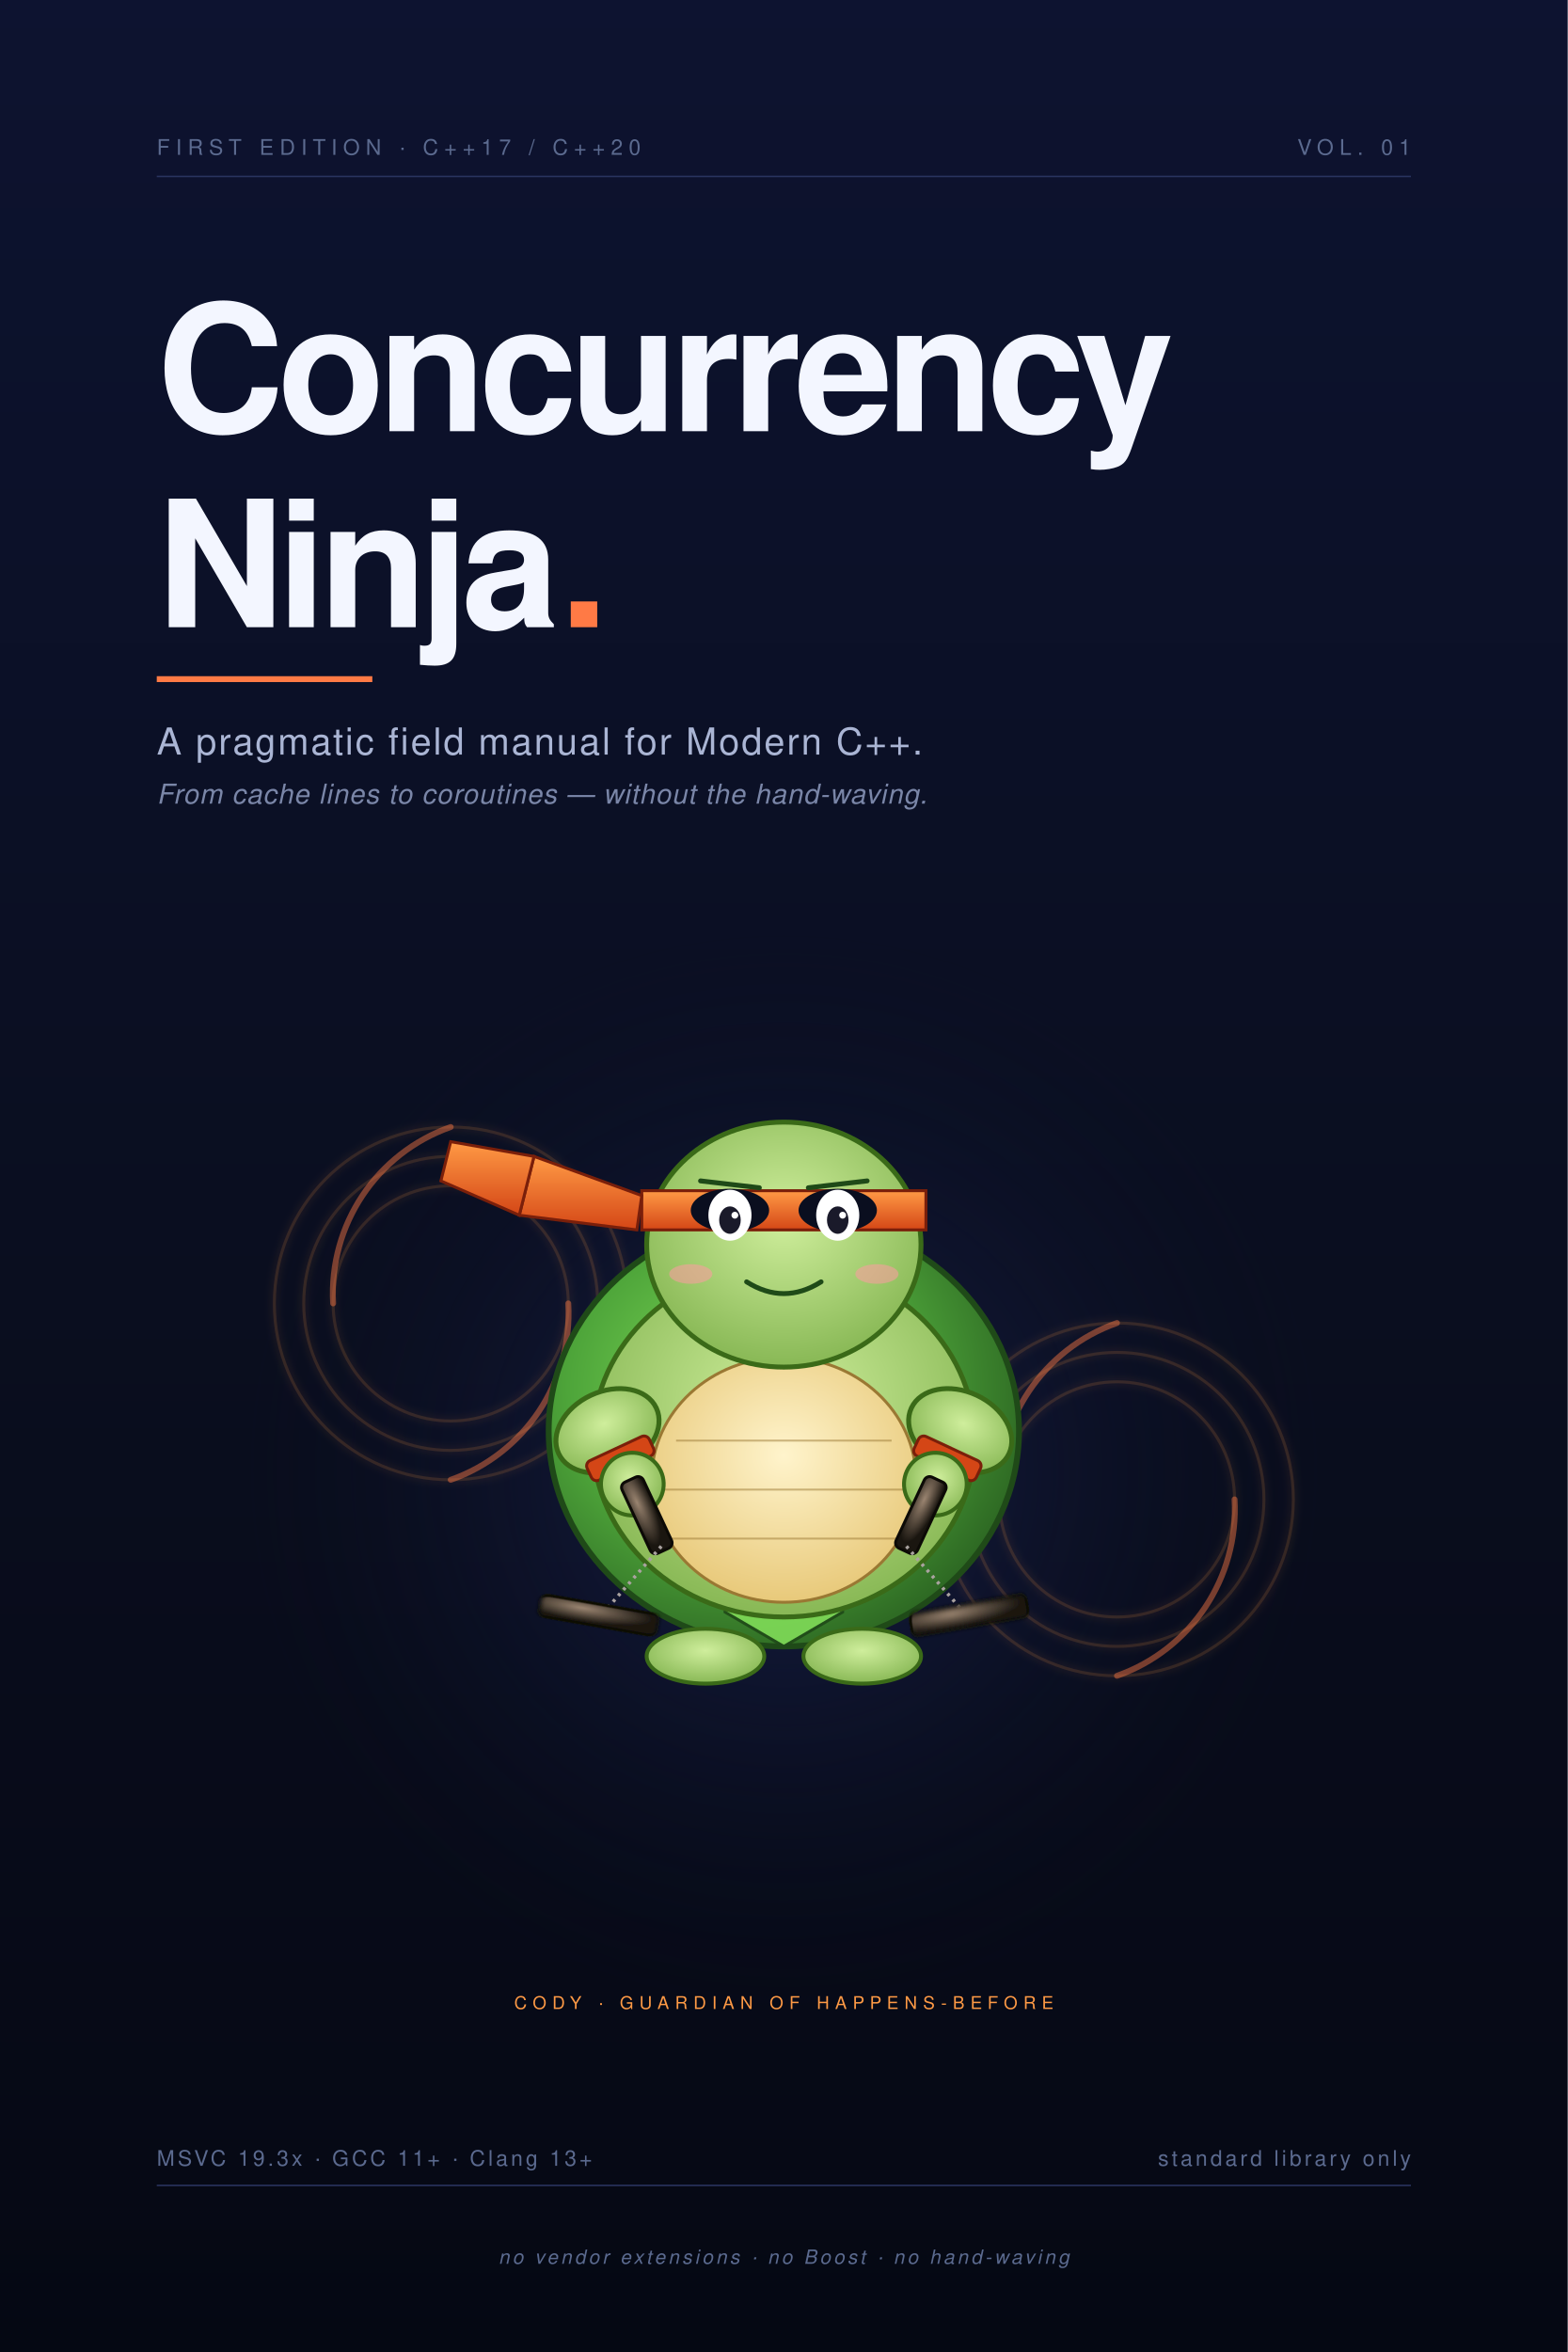
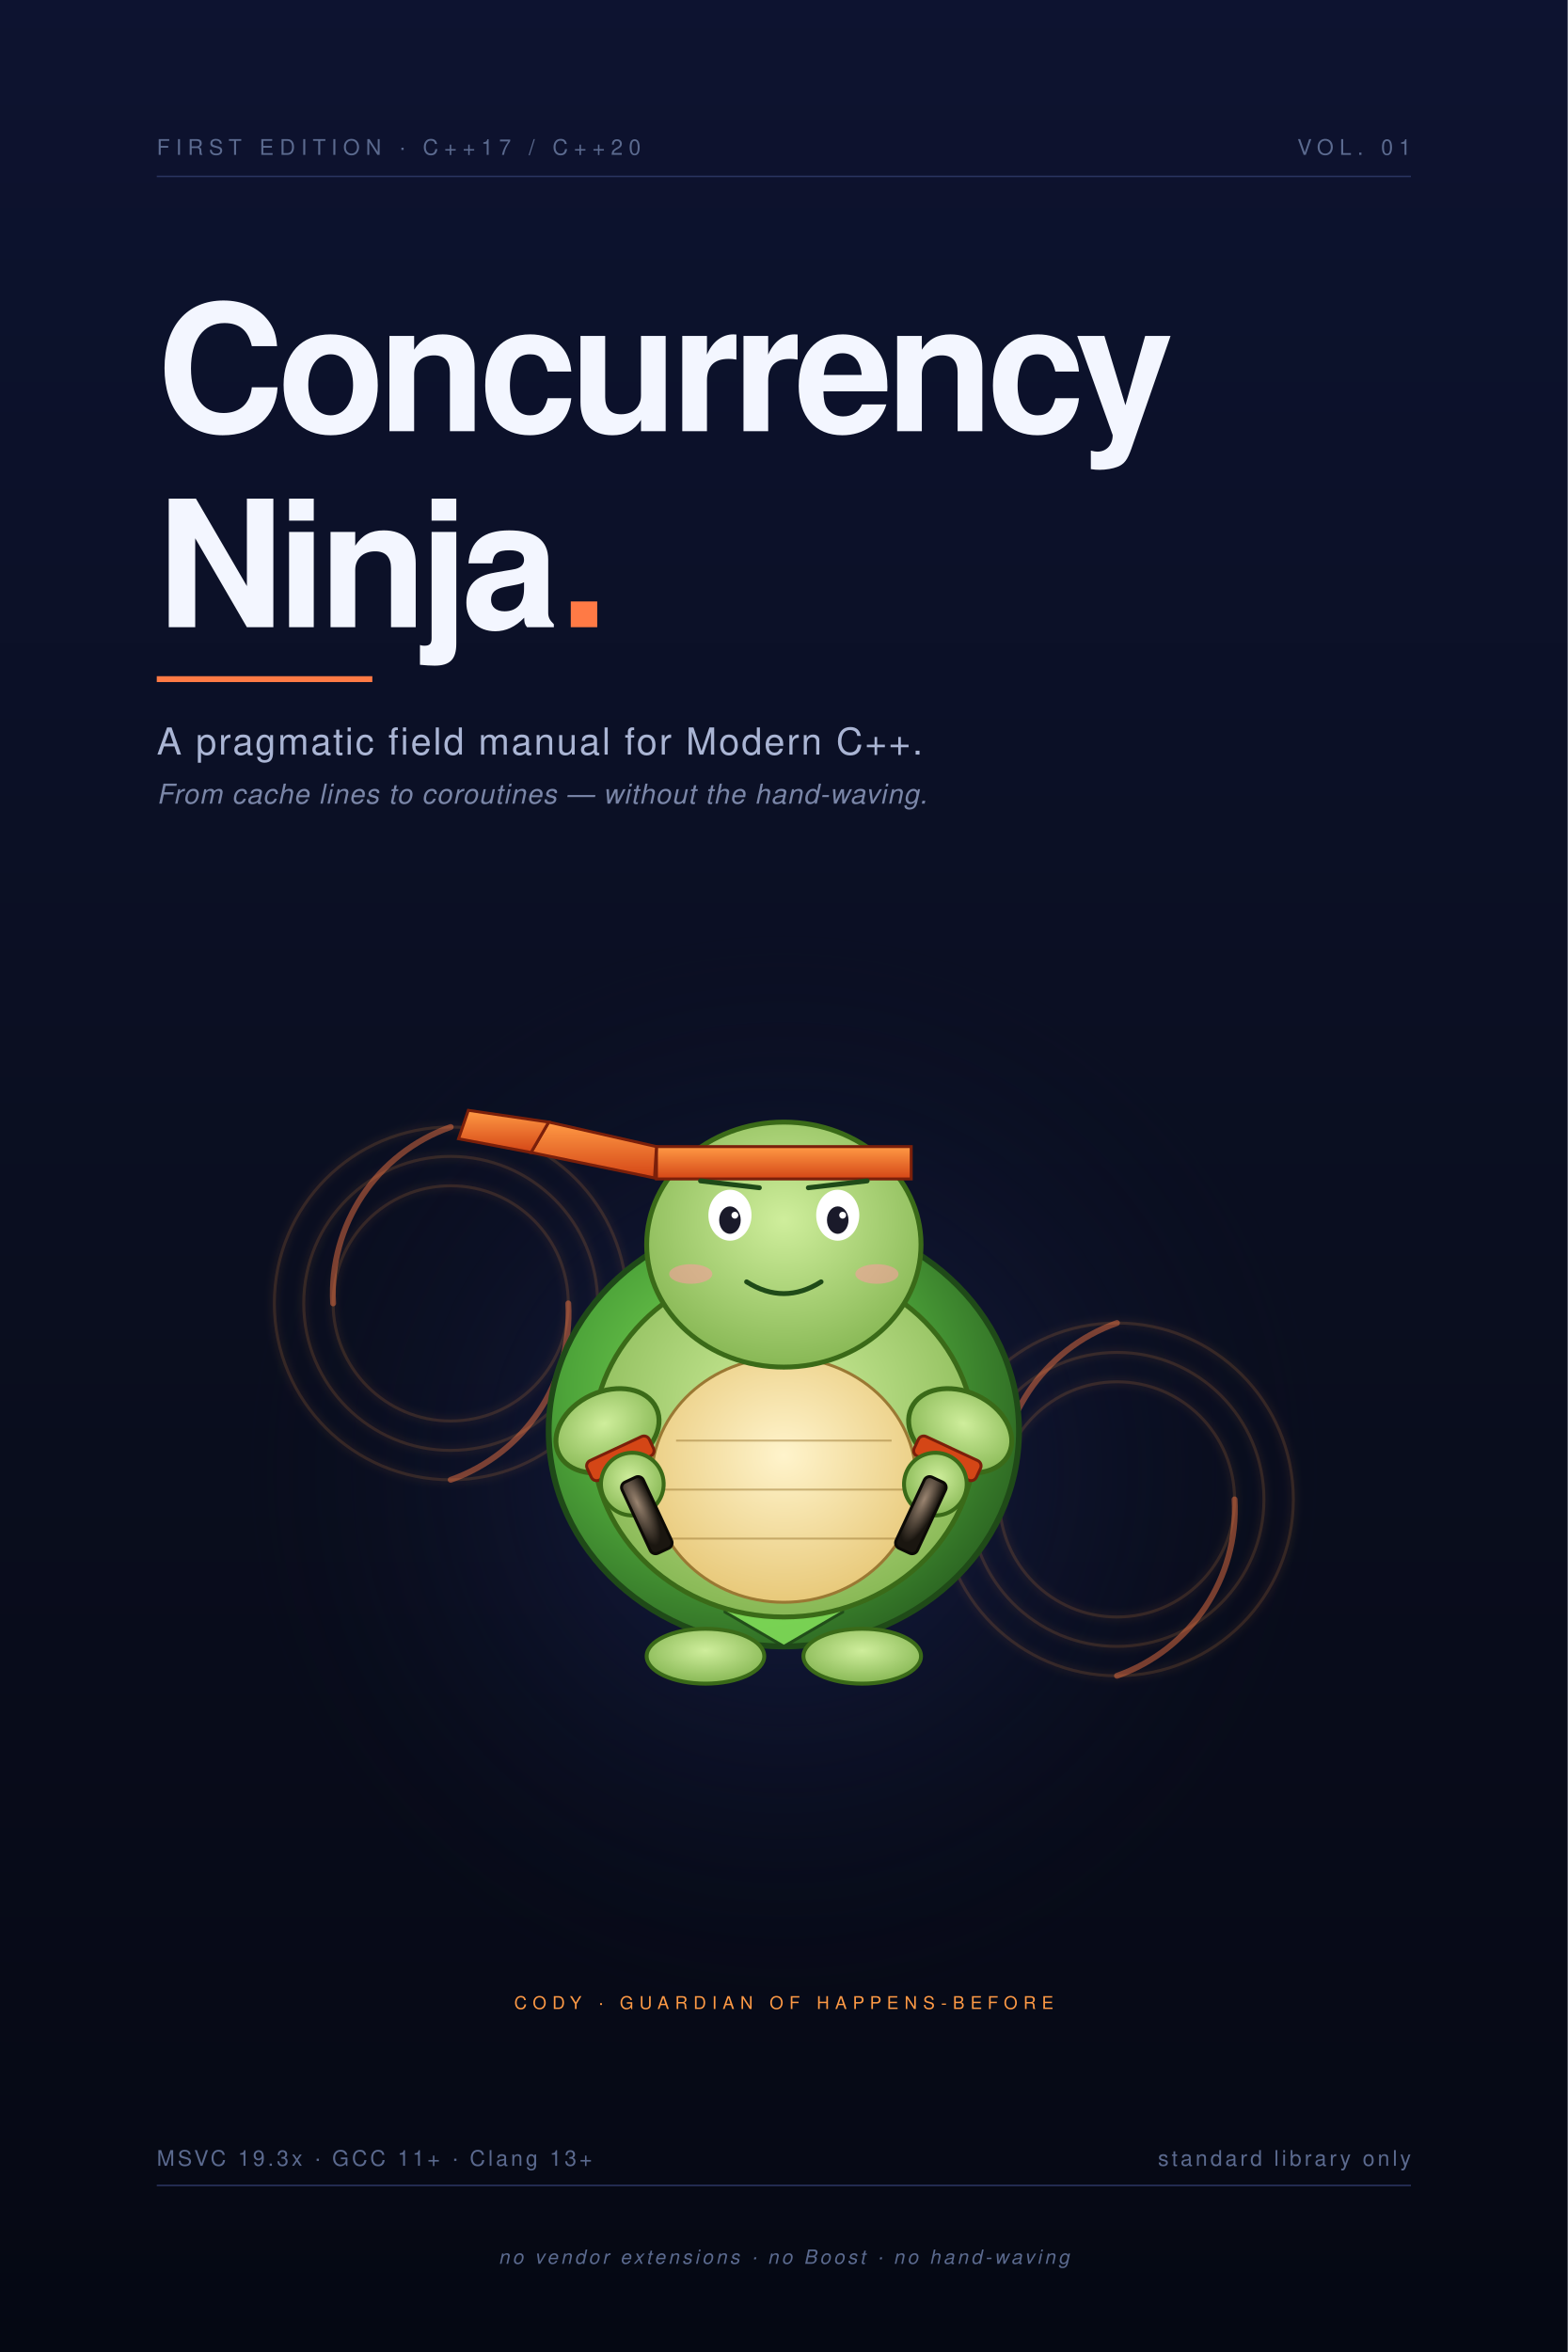
<svg xmlns="http://www.w3.org/2000/svg" width="1600" height="2400" viewBox="0 0 1600 2400">
  <defs>
    <linearGradient id="bg" x1="0" y1="0" x2="0" y2="1">
      <stop offset="0%" stop-color="#0d1330" />
      <stop offset="55%" stop-color="#0a0e1f" />
      <stop offset="100%" stop-color="#050813" />
    </linearGradient>
    <radialGradient id="spotlight" cx="50%" cy="50%" r="40%">
      <stop offset="0%" stop-color="#243070" stop-opacity="0.55" />
      <stop offset="100%" stop-color="#0a0e1f" stop-opacity="0" />
    </radialGradient>
    <radialGradient id="shellGrad" cx="40%" cy="40%" r="65%">
      <stop offset="0%" stop-color="#7ed957" />
      <stop offset="55%" stop-color="#4ea53a" />
      <stop offset="100%" stop-color="#2c6622" />
    </radialGradient>
    <radialGradient id="bodyGrad" cx="50%" cy="40%" r="60%">
      <stop offset="0%" stop-color="#cfee9c" />
      <stop offset="100%" stop-color="#88b855" />
    </radialGradient>
    <radialGradient id="bellyGrad" cx="50%" cy="40%" r="60%">
      <stop offset="0%" stop-color="#fff4cc" />
      <stop offset="100%" stop-color="#e8c97a" />
    </radialGradient>
    <linearGradient id="bandana" x1="0" y1="0" x2="0" y2="1">
      <stop offset="0%" stop-color="#ff9a45" />
      <stop offset="100%" stop-color="#d44616" />
    </linearGradient>
    <linearGradient id="chuck" x1="0" y1="0" x2="0" y2="1">
      <stop offset="0%" stop-color="#3a3024" />
      <stop offset="100%" stop-color="#1a1610" />
    </linearGradient>
    <radialGradient id="chuckShine" cx="35%" cy="30%" r="60%">
      <stop offset="0%" stop-color="#9a8470" />
      <stop offset="100%" stop-color="#1a1610" />
    </radialGradient>
    <filter id="softGlow" x="-30%" y="-30%" width="160%" height="160%">
      <feGaussianBlur stdDeviation="4" result="blur" />
      <feMerge>
        <feMergeNode in="blur" />
        <feMergeNode in="SourceGraphic" />
      </feMerge>
    </filter>
    <filter id="motionBlur" x="-20%" y="-20%" width="140%" height="140%">
      <feGaussianBlur stdDeviation="1.5" />
    </filter>
  </defs>
  <rect width="1600" height="2400" fill="url(#bg)" />
  <circle cx="800" cy="1500" r="700" fill="url(#spotlight)" />
  <line x1="160" y1="180" x2="1440" y2="180" stroke="#2a3460" stroke-width="1.5" />
  <text x="160" y="158" font-family="Helvetica, Arial, sans-serif" font-size="22" letter-spacing="6" fill="#5b6a8f">FIRST EDITION  ·  C++17 / C++20</text>
  <text x="1440" y="158" text-anchor="end" font-family="Helvetica, Arial, sans-serif" font-size="22" letter-spacing="6" fill="#5b6a8f">VOL. 01</text>
  <g font-family="Helvetica, Arial, sans-serif" fill="#f3f6ff">
    <text x="160" y="440" font-size="180" font-weight="900" letter-spacing="-7">Concurrency</text>
    <text x="160" y="640" font-size="180" font-weight="900" letter-spacing="-7">Ninja<tspan fill="#ff7a45">.</tspan>
    </text>
  </g>
  <rect x="160" y="690" width="220" height="6" fill="#ff7a45" />
  <text x="160" y="770" font-family="Helvetica, Arial, sans-serif" font-size="38" font-weight="300" letter-spacing="2" fill="#aab5d4">A pragmatic field manual for Modern C++.</text>
  <text x="160" y="820" font-family="Helvetica, Arial, sans-serif" font-size="28" font-weight="300" font-style="italic" letter-spacing="1" fill="#7a86a8">From cache lines to coroutines — without the hand-waving.</text>
  <g transform="translate(800,1430)">
    <g fill="none" stroke="#ff9a45" stroke-width="3" opacity="0.18" filter="url(#softGlow)">
      <circle cx="-340" cy="-100" r="180" />
      <circle cx="-340" cy="-100" r="150" />
      <circle cx="-340" cy="-100" r="120" />
      <circle cx="340" cy="100" r="180" />
      <circle cx="340" cy="100" r="150" />
      <circle cx="340" cy="100" r="120" />
    </g>
    <g fill="none" stroke="#ff7a45" stroke-width="6" opacity="0.45" stroke-linecap="round">
      <path d="M -460,-100 A 180,180 0 0,1 -340,-280" />
      <path d="M -220,-100 A 180,180 0 0,1 -340,80" />
      <path d="M 460,100 A 180,180 0 0,1 340,280" />
      <path d="M 220,100 A 180,180 0 0,1 340,-80" />
    </g>
    <g transform="translate(0,30)">
      <ellipse cx="0" cy="0" rx="240" ry="220" fill="url(#shellGrad)" stroke="#1f4a18" stroke-width="6" />
      <g fill="#7ed957" stroke="#1f4a18" stroke-width="3" opacity="0.92">
        <polygon points="0,-100 60,-65 60,5 0,40 -60,5 -60,-65" />
        <polygon points="100,-30 160,5 160,75 100,110 40,75 40,5" />
        <polygon points="-100,-30 -40,5 -40,75 -100,110 -160,75 -160,5" />
        <polygon points="0,80 60,115 60,185 0,220 -60,185 -60,115" />
      </g>
    </g>
    <ellipse cx="0" cy="40" rx="195" ry="180" fill="url(#bodyGrad)" stroke="#3a6a18" stroke-width="5" />
    <ellipse cx="0" cy="80" rx="135" ry="125" fill="url(#bellyGrad)" stroke="#9a7833" stroke-width="3" />
    <g stroke="#9a7833" stroke-width="2" fill="none" opacity="0.5">
      <line x1="-110" y1="40" x2="110" y2="40" />
      <line x1="-130" y1="90" x2="130" y2="90" />
      <line x1="-115" y1="140" x2="115" y2="140" />
    </g>
    <g transform="translate(-180,30) rotate(-25)">
      <ellipse cx="0" cy="0" rx="55" ry="40" fill="url(#bodyGrad)" stroke="#3a6a18" stroke-width="5" />
      <rect x="-35" y="20" width="70" height="22" rx="6" fill="#d44616" stroke="#7a1f0a" stroke-width="3" />
      <circle cx="0" cy="60" r="32" fill="url(#bodyGrad)" stroke="#3a6a18" stroke-width="4" />
      <rect x="-12" y="55" width="24" height="80" rx="6" fill="url(#chuckShine)" stroke="#0c0a06" stroke-width="3" />
-       <g fill="none" stroke="#aaa3a0" stroke-width="3.5" stroke-dasharray="3 5">
-         <line x1="0" y1="130" x2="-90" y2="170" />
-       </g>
-       <g filter="url(#motionBlur)">
-         <rect x="-150" y="155" width="120" height="22" rx="6" transform="rotate(35 -90 170)" fill="url(#chuckShine)" stroke="#0c0a06" stroke-width="3" />
-       </g>
    </g>
    <g transform="translate(180,30) rotate(25)">
      <ellipse cx="0" cy="0" rx="55" ry="40" fill="url(#bodyGrad)" stroke="#3a6a18" stroke-width="5" />
      <rect x="-35" y="20" width="70" height="22" rx="6" fill="#d44616" stroke="#7a1f0a" stroke-width="3" />
      <circle cx="0" cy="60" r="32" fill="url(#bodyGrad)" stroke="#3a6a18" stroke-width="4" />
      <rect x="-12" y="55" width="24" height="80" rx="6" fill="url(#chuckShine)" stroke="#0c0a06" stroke-width="3" />
-       <g fill="none" stroke="#aaa3a0" stroke-width="3.5" stroke-dasharray="3 5">
-         <line x1="0" y1="130" x2="90" y2="170" />
-       </g>
-       <g filter="url(#motionBlur)">
-         <rect x="30" y="155" width="120" height="22" rx="6" transform="rotate(-35 90 170)" fill="url(#chuckShine)" stroke="#0c0a06" stroke-width="3" />
-       </g>
    </g>
    <g transform="translate(0,-160)">
      <ellipse cx="0" cy="0" rx="140" ry="125" fill="url(#bodyGrad)" stroke="#3a6a18" stroke-width="5" />
-       <rect x="-145" y="-55" width="290" height="40" fill="url(#bandana)" stroke="#7a1f0a" stroke-width="3" />
-       <ellipse cx="-55" cy="-35" rx="40" ry="22" fill="#0a0e1f" />
-       <ellipse cx="55" cy="-35" rx="40" ry="22" fill="#0a0e1f" />
+       <rect x="-130" y="-100" width="260" height="33" fill="url(#bandana)" stroke="#7a1f0a" stroke-width="3" />
      <g fill="url(#bandana)" stroke="#7a1f0a" stroke-width="3">
-         <polygon points="-145,-50 -255,-90 -270,-30 -150,-15" />
-         <polygon points="-255,-90 -340,-105 -350,-65 -270,-30" />
+         <polygon points="-130,-100 -240,-125 -258,-94 -132,-68" />
+         <polygon points="-240,-125 -322,-137 -332,-108 -258,-94" />
      </g>
      <ellipse cx="-55" cy="-30" rx="22" ry="26" fill="#ffffff" />
      <ellipse cx="55" cy="-30" rx="22" ry="26" fill="#ffffff" />
      <ellipse cx="-55" cy="-25" rx="11" ry="14" fill="#1a1a2a" />
      <ellipse cx="55" cy="-25" rx="11" ry="14" fill="#1a1a2a" />
      <circle cx="-50" cy="-30" r="3.5" fill="#ffffff" />
      <circle cx="60" cy="-30" r="3.5" fill="#ffffff" />
      <path d="M -85,-65 L -25,-58" stroke="#1f4a18" stroke-width="5" stroke-linecap="round" />
      <path d="M  25,-58 L  85,-65" stroke="#1f4a18" stroke-width="5" stroke-linecap="round" />
      <path d="M -38,38 Q 0,62 38,38" fill="none" stroke="#1f4a18" stroke-width="5" stroke-linecap="round" />
      <ellipse cx="-95" cy="30" rx="22" ry="10" fill="#ff9aa2" opacity="0.55" />
      <ellipse cx="95" cy="30" rx="22" ry="10" fill="#ff9aa2" opacity="0.55" />
    </g>
    <g transform="translate(0,260)">
      <ellipse cx="-80" cy="0" rx="60" ry="28" fill="url(#bodyGrad)" stroke="#3a6a18" stroke-width="4" />
      <ellipse cx="80" cy="0" rx="60" ry="28" fill="url(#bodyGrad)" stroke="#3a6a18" stroke-width="4" />
    </g>
  </g>
  <text x="800" y="2050" text-anchor="middle" font-family="Helvetica, Arial, sans-serif" font-size="18" letter-spacing="6" fill="#ff9a45">CODY · GUARDIAN OF HAPPENS-BEFORE</text>
  <line x1="160" y1="2230" x2="1440" y2="2230" stroke="#2a3460" stroke-width="1.5" />
  <text x="160" y="2210" font-family="Helvetica, Arial, sans-serif" font-size="22" letter-spacing="3" fill="#5b6a8f">MSVC 19.3x  ·  GCC 11+  ·  Clang 13+</text>
  <text x="1440" y="2210" text-anchor="end" font-family="Helvetica, Arial, sans-serif" font-size="22" letter-spacing="3" fill="#5b6a8f">standard library only</text>
  <text x="800" y="2310" text-anchor="middle" font-family="Helvetica, Arial, sans-serif" font-size="20" font-style="italic" font-weight="300" letter-spacing="3" fill="#5b6a8f">no vendor extensions  ·  no Boost  ·  no hand-waving</text>
</svg>
